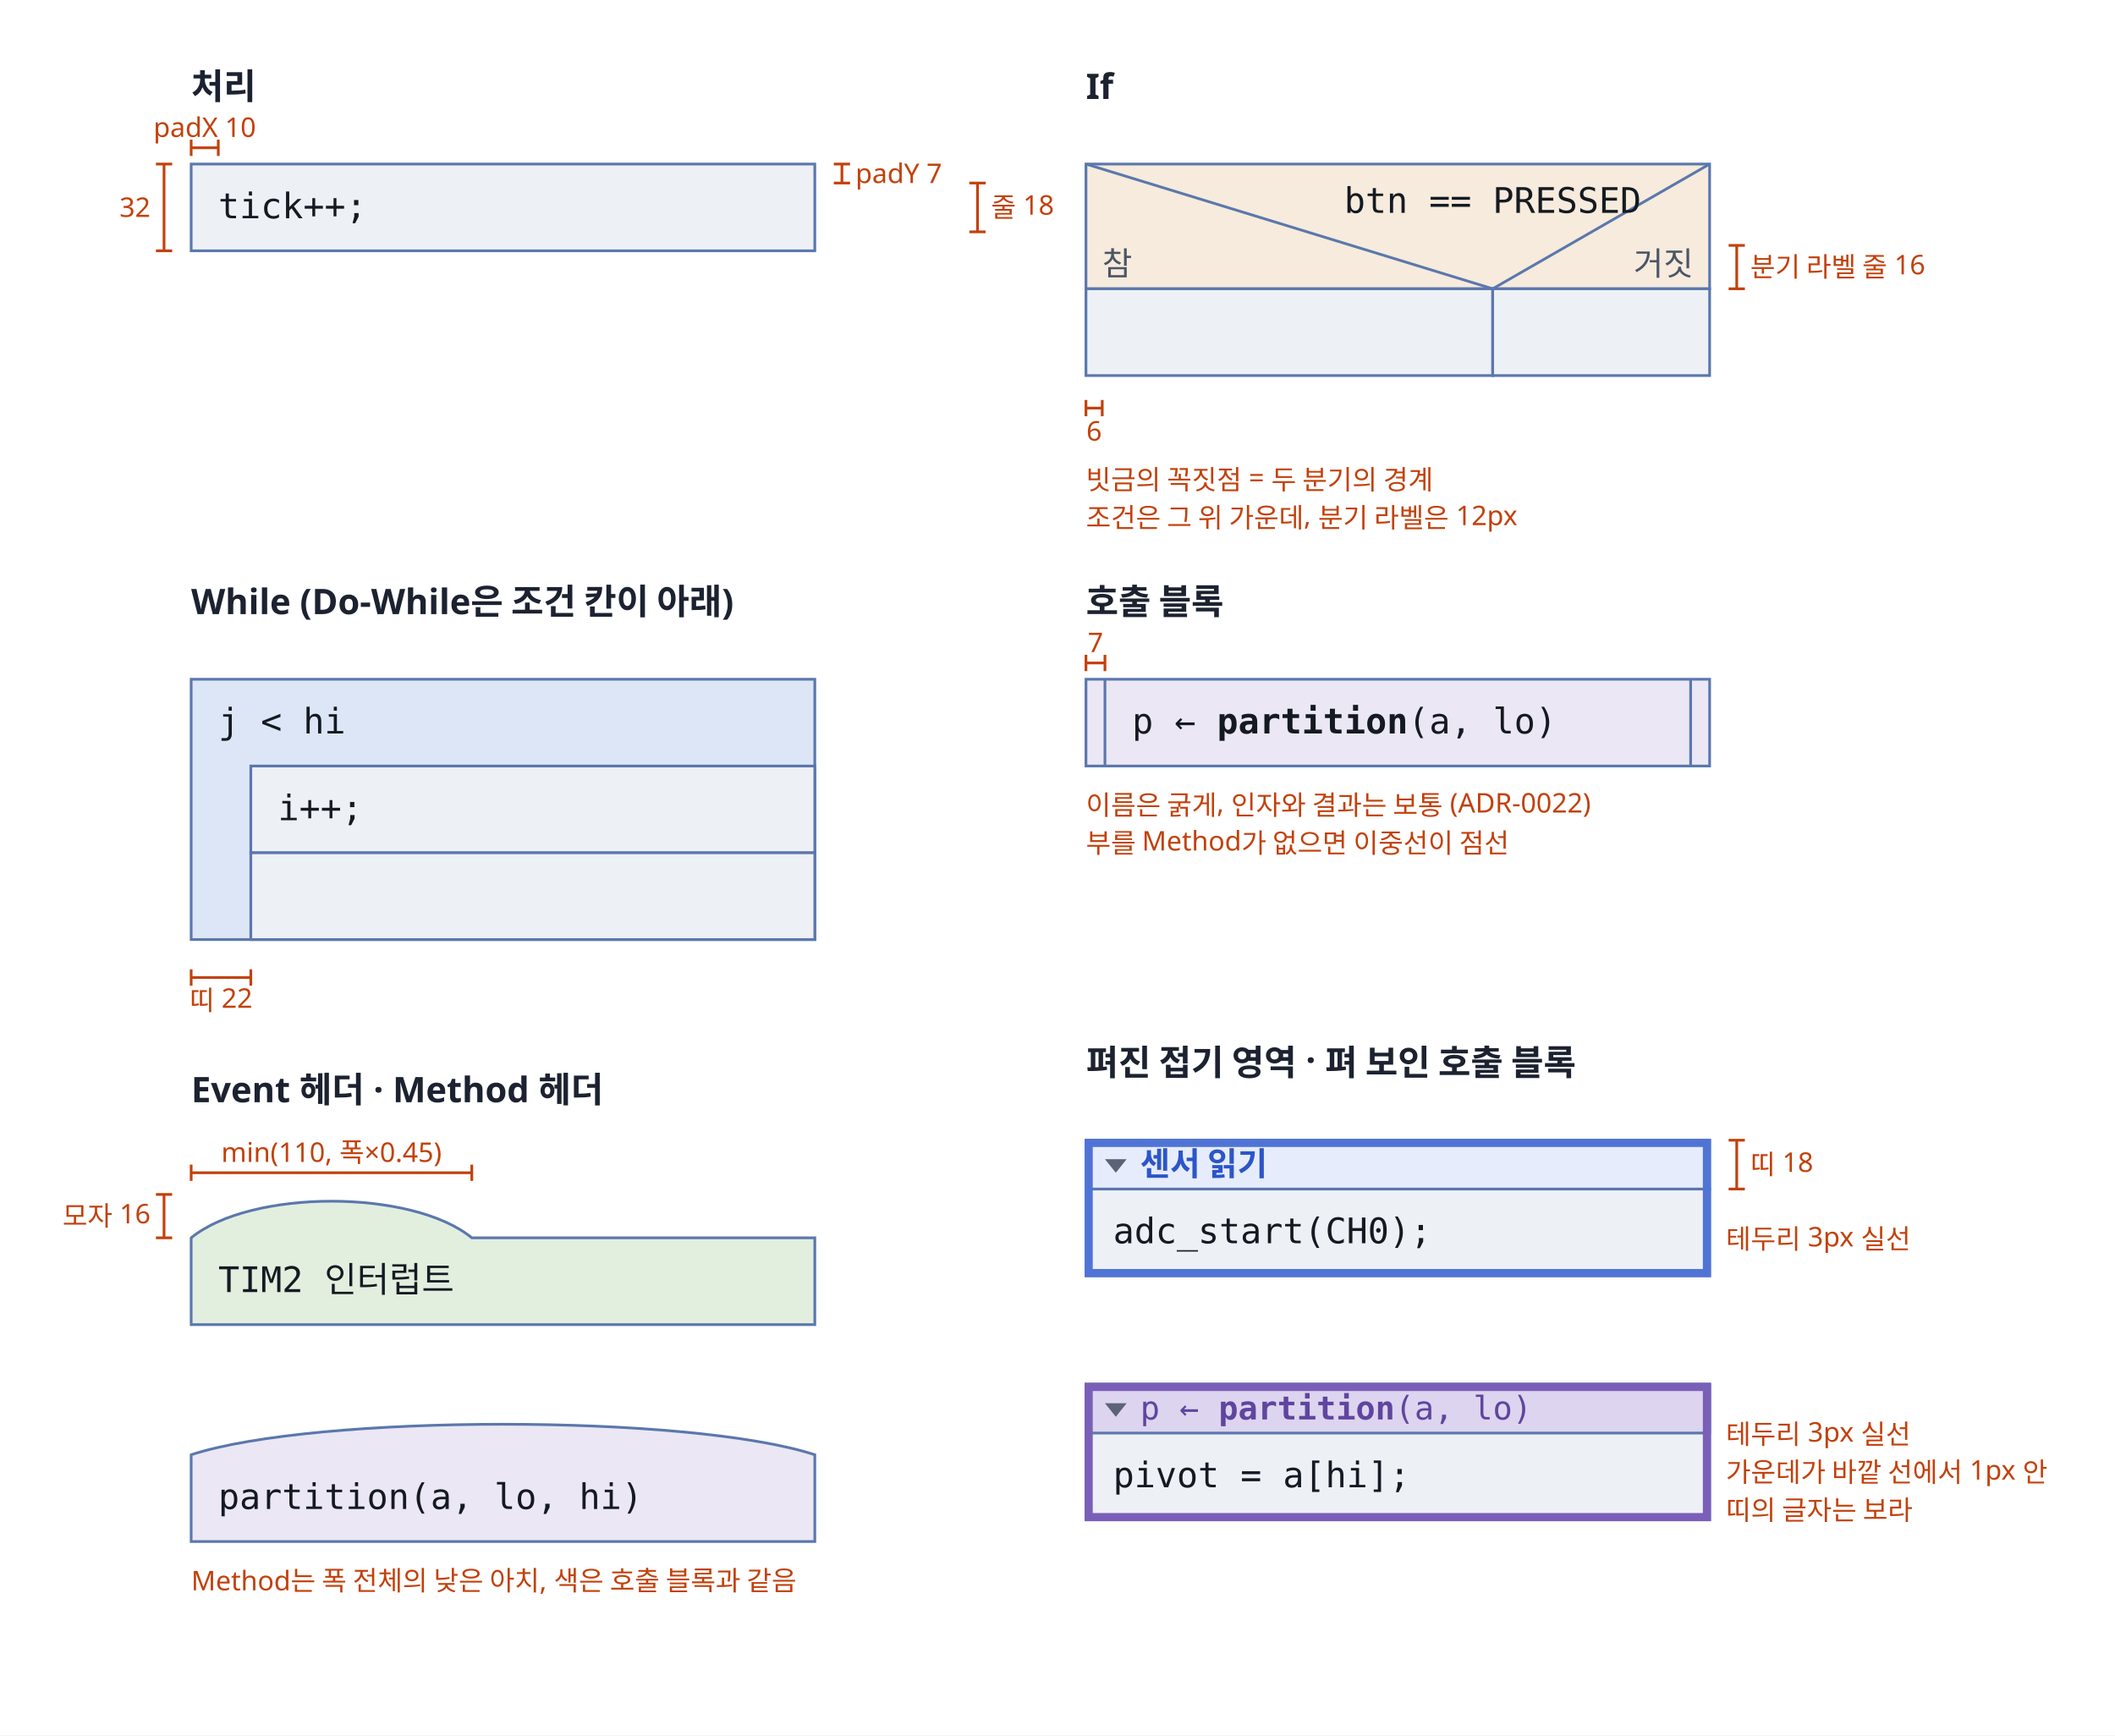
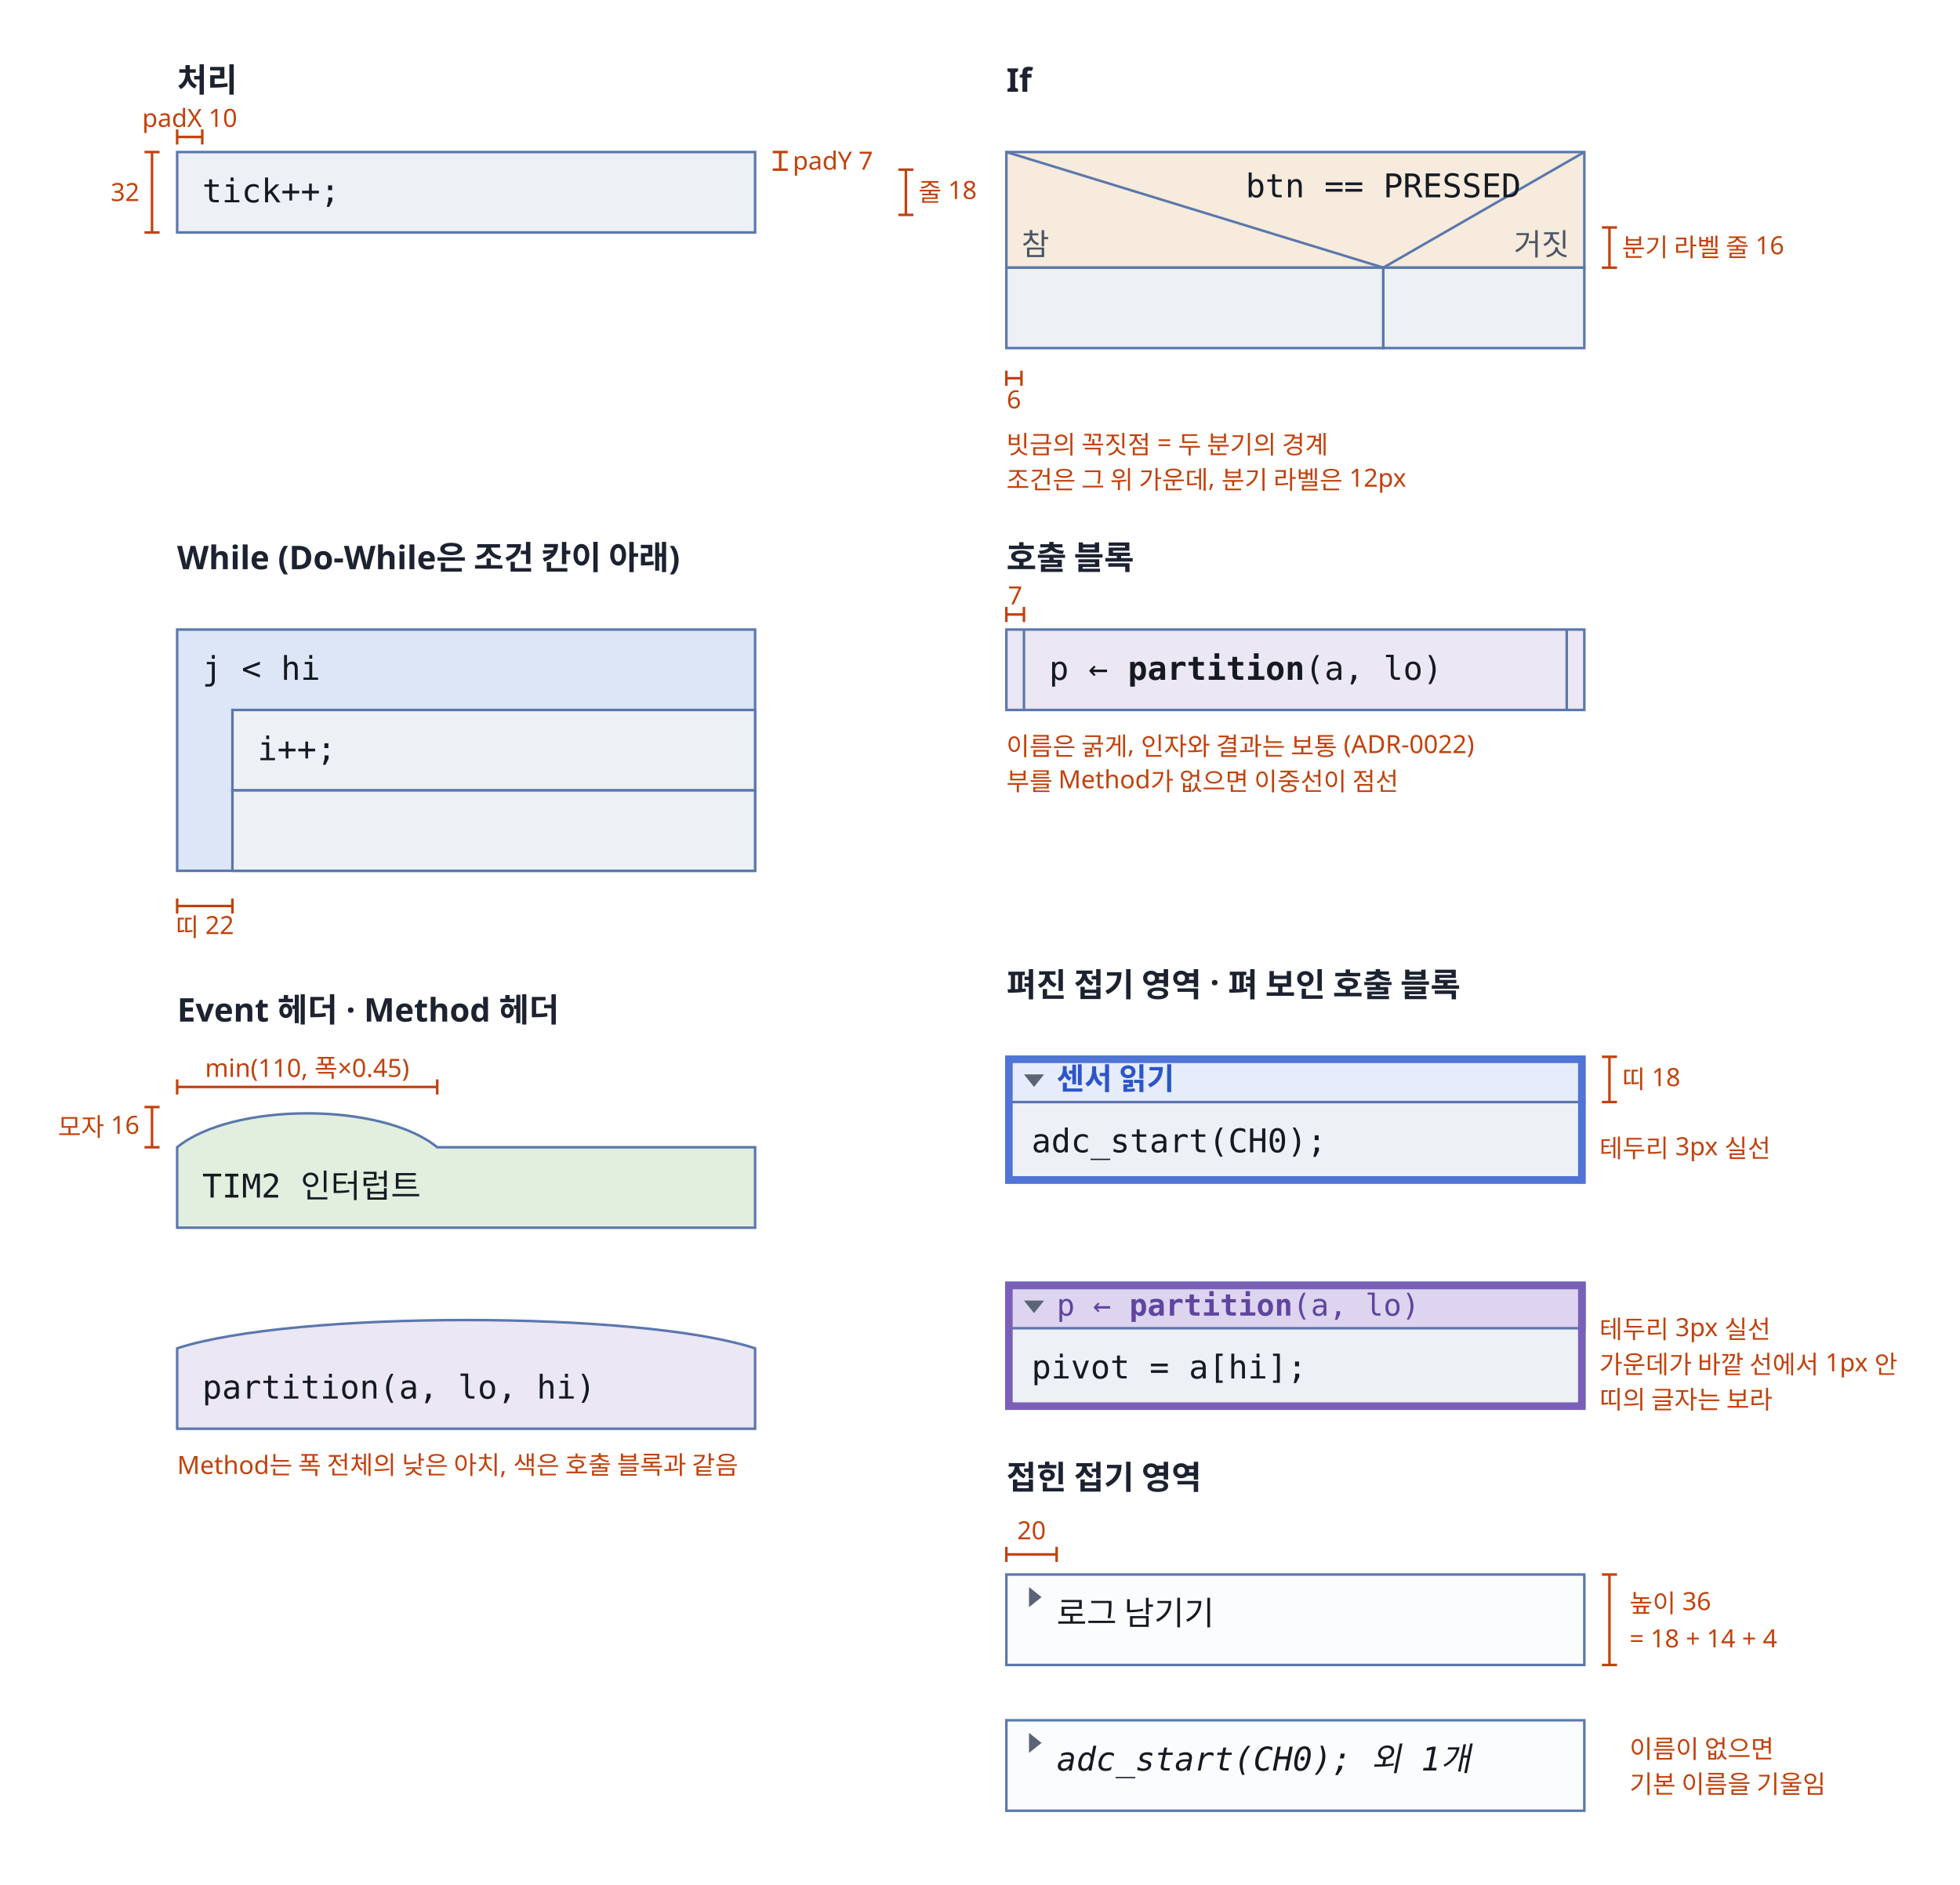
- <svg xmlns="http://www.w3.org/2000/svg" width="780" height="640" viewBox="0 0 780 640">
-   <rect width="780" height="640" fill="#ffffff" />
+ <svg xmlns="http://www.w3.org/2000/svg" width="780" height="750" viewBox="0 0 780 750">
+   <rect width="780" height="750" fill="#ffffff" />
  <g transform="translate(.5 .5)">
    <text x="70" y="36" font-family="IBM Plex Sans KR, Malgun Gothic, sans-serif" font-size="13" fill="#1c2230" font-weight="600">처리</text>
    <rect x="70" y="60" width="230" height="32" fill="#edf0f5" stroke="#5b77ad" stroke-width="1" />
    <text x="80" y="80" font-family="IBM Plex Mono, IBM Plex Sans KR, Consolas, monospace" font-size="13" fill="#151a22">tick++;</text>
    <path d="M70 54 H80 M70 51 V57 M80 51 V57" stroke="#c2410c" stroke-width="1" fill="none" />
    <text x="75.0" y="50" font-family="IBM Plex Sans KR, Malgun Gothic, sans-serif" font-size="10" fill="#c2410c" text-anchor="middle">padX 10</text>
    <path d="M310 60 V67 M307 60 H313 M307 67 H313" stroke="#c2410c" stroke-width="1" fill="none" />
    <text x="315" y="67.0" font-family="IBM Plex Sans KR, Malgun Gothic, sans-serif" font-size="10" fill="#c2410c">padY 7</text>
    <path d="M360 67 V85 M357 67 H363 M357 85 H363" stroke="#c2410c" stroke-width="1" fill="none" />
    <text x="365" y="79.5" font-family="IBM Plex Sans KR, Malgun Gothic, sans-serif" font-size="10" fill="#c2410c">줄 18</text>
    <path d="M60 60 V92 M57 60 H63 M57 92 H63" stroke="#c2410c" stroke-width="1" fill="none" />
    <text x="55" y="79.5" font-family="IBM Plex Sans KR, Malgun Gothic, sans-serif" font-size="10" fill="#c2410c" text-anchor="end">32</text>
    <text x="400" y="36" font-family="IBM Plex Sans KR, Malgun Gothic, sans-serif" font-size="13" fill="#1c2230" font-weight="600">If</text>
    <rect x="400" y="60" width="230" height="46" fill="#f6ebdc" stroke="#5b77ad" stroke-width="1" />
    <path d="M400 60 L550 106 L630 60" fill="none" stroke="#5b77ad" stroke-width="1" />
    <text x="550" y="78" font-family="IBM Plex Mono, IBM Plex Sans KR, Consolas, monospace" font-size="13" fill="#151a22" text-anchor="middle">btn == PRESSED</text>
    <text x="406" y="101" font-family="IBM Plex Sans KR, Malgun Gothic, sans-serif" font-size="12" fill="#4b5567">참</text>
    <text x="624" y="101" font-family="IBM Plex Sans KR, Malgun Gothic, sans-serif" font-size="12" fill="#4b5567" text-anchor="end">거짓</text>
    <rect x="400" y="106" width="150" height="32" fill="#edf0f5" stroke="#5b77ad" stroke-width="1" />
    <rect x="550" y="106" width="80" height="32" fill="#edf0f5" stroke="#5b77ad" stroke-width="1" />
    <path d="M640 90 V106 M637 90 H643 M637 106 H643" stroke="#c2410c" stroke-width="1" fill="none" />
    <text x="645" y="101.5" font-family="IBM Plex Sans KR, Malgun Gothic, sans-serif" font-size="10" fill="#c2410c">분기 라벨 줄 16</text>
    <path d="M400 150 H406 M400 147 V153 M406 147 V153" stroke="#c2410c" stroke-width="1" fill="none" />
    <text x="403.0" y="162" font-family="IBM Plex Sans KR, Malgun Gothic, sans-serif" font-size="10" fill="#c2410c" text-anchor="middle">6</text>
    <text x="400" y="180" font-family="IBM Plex Sans KR, Malgun Gothic, sans-serif" font-size="10" fill="#c2410c">빗금의 꼭짓점 = 두 분기의 경계</text>
    <text x="400" y="194" font-family="IBM Plex Sans KR, Malgun Gothic, sans-serif" font-size="10" fill="#c2410c">조건은 그 위 가운데, 분기 라벨은 12px</text>
    <text x="70" y="226" font-family="IBM Plex Sans KR, Malgun Gothic, sans-serif" font-size="13" fill="#1c2230" font-weight="600">While (Do-While은 조건 칸이 아래)</text>
    <rect x="70" y="250" width="230" height="96" fill="#dce6f6" stroke="#5b77ad" stroke-width="1" />
    <text x="80" y="270" font-family="IBM Plex Mono, IBM Plex Sans KR, Consolas, monospace" font-size="13" fill="#151a22">j &lt; hi</text>
    <rect x="92" y="282" width="208" height="32" fill="#edf0f5" stroke="#5b77ad" stroke-width="1" />
    <rect x="92" y="314" width="208" height="32" fill="#edf0f5" stroke="#5b77ad" stroke-width="1" />
    <text x="102" y="302" font-family="IBM Plex Mono, IBM Plex Sans KR, Consolas, monospace" font-size="13" fill="#151a22">i++;</text>
    <path d="M70 360 H92 M70 357 V363 M92 357 V363" stroke="#c2410c" stroke-width="1" fill="none" />
    <text x="81.0" y="372" font-family="IBM Plex Sans KR, Malgun Gothic, sans-serif" font-size="10" fill="#c2410c" text-anchor="middle">띠 22</text>
    <text x="400" y="226" font-family="IBM Plex Sans KR, Malgun Gothic, sans-serif" font-size="13" fill="#1c2230" font-weight="600">호출 블록</text>
    <rect x="400" y="250" width="230" height="32" fill="#ebe7f4" stroke="#5b77ad" stroke-width="1" />
    <line x1="407" y1="250" x2="407" y2="282" stroke="#5b77ad" stroke-width="1" />
    <line x1="623" y1="250" x2="623" y2="282" stroke="#5b77ad" stroke-width="1" />
    <text x="417" y="270" font-family="IBM Plex Mono, IBM Plex Sans KR, Consolas, monospace" font-size="13" fill="#151a22">p ← <tspan font-weight="700">partition</tspan>(a, lo)</text>
    <path d="M400 244 H407 M400 241 V247 M407 241 V247" stroke="#c2410c" stroke-width="1" fill="none" />
    <text x="403.5" y="240" font-family="IBM Plex Sans KR, Malgun Gothic, sans-serif" font-size="10" fill="#c2410c" text-anchor="middle">7</text>
    <text x="400" y="300" font-family="IBM Plex Sans KR, Malgun Gothic, sans-serif" font-size="10" fill="#c2410c">이름은 굵게, 인자와 결과는 보통 (ADR-0022)</text>
    <text x="400" y="314" font-family="IBM Plex Sans KR, Malgun Gothic, sans-serif" font-size="10" fill="#c2410c">부를 Method가 없으면 이중선이 점선</text>
    <text x="70" y="406" font-family="IBM Plex Sans KR, Malgun Gothic, sans-serif" font-size="13" fill="#1c2230" font-weight="600">Event 헤더 · Method 헤더</text>
    <path d="M70 456 C92 438,151.5 438,173.5 456 L300 456 L300 488 L70 488 Z" fill="#e2efdf" stroke="#5b77ad" stroke-width="1" />
    <text x="80" y="476" font-family="IBM Plex Mono, IBM Plex Sans KR, Consolas, monospace" font-size="13" fill="#151a22">TIM2 인터럽트</text>
    <path d="M60 440 V456 M57 440 H63 M57 456 H63" stroke="#c2410c" stroke-width="1" fill="none" />
    <text x="55" y="451.5" font-family="IBM Plex Sans KR, Malgun Gothic, sans-serif" font-size="10" fill="#c2410c" text-anchor="end">모자 16</text>
    <path d="M70 432 H173.5 M70 429 V435 M173.5 429 V435" stroke="#c2410c" stroke-width="1" fill="none" />
    <text x="121.75" y="428" font-family="IBM Plex Sans KR, Malgun Gothic, sans-serif" font-size="10" fill="#c2410c" text-anchor="middle">min(110, 폭×0.45)</text>
    <path d="M70 536 C116.0 521,254.0 521,300 536 L300 568 L70 568 Z" fill="#ebe7f4" stroke="#5b77ad" stroke-width="1" />
    <text x="80" y="556" font-family="IBM Plex Mono, IBM Plex Sans KR, Consolas, monospace" font-size="13" fill="#151a22">partition(a, lo, hi)</text>
    <text x="70" y="586" font-family="IBM Plex Sans KR, Malgun Gothic, sans-serif" font-size="10" fill="#c2410c">Method는 폭 전체의 낮은 아치, 색은 호출 블록과 같음</text>
    <text x="400" y="396" font-family="IBM Plex Sans KR, Malgun Gothic, sans-serif" font-size="13" fill="#1c2230" font-weight="600">펴진 접기 영역 · 펴 보인 호출 블록</text>
    <rect x="400" y="438" width="230" height="32" fill="#edf0f5" stroke="#5b77ad" stroke-width="1" />
    <text x="410" y="458" font-family="IBM Plex Mono, IBM Plex Sans KR, Consolas, monospace" font-size="13" fill="#151a22">adc_start(CH0);</text>
    <rect x="400" y="420" width="230" height="18" fill="#e6ecfb" stroke="#5b77ad" stroke-width="1" />
    <text x="420" y="433" font-family="IBM Plex Sans KR, Malgun Gothic, sans-serif" font-size="12" fill="#2c55c9" font-weight="600">센서 읽기</text>
    <rect x="401" y="421" width="228" height="48" fill="none" stroke="#4f74d6" stroke-width="3" />
    <polygon points="407,427 415,427 411,432" fill="#5a6476" />
    <path d="M640 420 V438 M637 420 H643 M637 438 H643" stroke="#c2410c" stroke-width="1" fill="none" />
    <text x="645" y="432.5" font-family="IBM Plex Sans KR, Malgun Gothic, sans-serif" font-size="10" fill="#c2410c">띠 18</text>
    <text x="636" y="460" font-family="IBM Plex Sans KR, Malgun Gothic, sans-serif" font-size="10" fill="#c2410c">테두리 3px 실선</text>
    <rect x="400" y="510" width="230" height="50" fill="#edf0f5" stroke="#5b77ad" stroke-width="1" />
    <rect x="400" y="510" width="230" height="18" fill="#ddd4ef" stroke="#5b77ad" stroke-width="1" />
    <text x="420" y="523" font-family="IBM Plex Mono, IBM Plex Sans KR, Consolas, monospace" font-size="12" fill="#5f459f">p ← <tspan font-weight="600">partition</tspan>(a, lo)</text>
    <text x="410" y="548" font-family="IBM Plex Mono, IBM Plex Sans KR, Consolas, monospace" font-size="13" fill="#151a22">pivot = a[hi];</text>
    <rect x="401" y="511" width="228" height="48" fill="none" stroke="#7a5fb8" stroke-width="3" />
    <polygon points="407,517 415,517 411,522" fill="#5a6476" />
    <text x="636" y="532" font-family="IBM Plex Sans KR, Malgun Gothic, sans-serif" font-size="10" fill="#c2410c">테두리 3px 실선</text>
    <text x="636" y="546" font-family="IBM Plex Sans KR, Malgun Gothic, sans-serif" font-size="10" fill="#c2410c">가운데가 바깥 선에서 1px 안</text>
    <text x="636" y="560" font-family="IBM Plex Sans KR, Malgun Gothic, sans-serif" font-size="10" fill="#c2410c">띠의 글자는 보라</text>
+     <text x="400" y="592" font-family="IBM Plex Sans KR, Malgun Gothic, sans-serif" font-size="13" fill="#1c2230" font-weight="600">접힌 접기 영역</text>
+     <path d="M400 618 H420 M400 615 V621 M420 615 V621" stroke="#c2410c" stroke-width="1" fill="none" />
+     <text x="410" y="612" font-family="IBM Plex Sans KR, Malgun Gothic, sans-serif" font-size="10" fill="#c2410c" text-anchor="middle">20</text>
+     <rect x="400" y="626" width="230" height="36" fill="#fbfcfe" stroke="#5b77ad" stroke-width="1" />
+     <text x="420" y="646" font-family="IBM Plex Mono, IBM Plex Sans KR, Consolas, monospace" font-size="13" fill="#151a22">로그 남기기</text>
+     <polygon points="409,631 409,639 414,635" fill="#5a6476" />
+     <path d="M640 626 V662 M637 626 H643 M637 662 H643" stroke="#c2410c" stroke-width="1" fill="none" />
+     <text x="648" y="641" font-family="IBM Plex Sans KR, Malgun Gothic, sans-serif" font-size="10" fill="#c2410c">높이 36</text>
+     <text x="648" y="655" font-family="IBM Plex Sans KR, Malgun Gothic, sans-serif" font-size="10" fill="#c2410c">= 18 + 14 + 4</text>
+     <rect x="400" y="684" width="230" height="36" fill="#fbfcfe" stroke="#5b77ad" stroke-width="1" />
+     <text x="420" y="704" font-family="IBM Plex Mono, IBM Plex Sans KR, Consolas, monospace" font-size="13" fill="#151a22" font-style="italic">adc_start(CH0); 외 1개</text>
+     <polygon points="409,689 409,697 414,693" fill="#5a6476" />
+     <text x="648" y="699" font-family="IBM Plex Sans KR, Malgun Gothic, sans-serif" font-size="10" fill="#c2410c">이름이 없으면</text>
+     <text x="648" y="713" font-family="IBM Plex Sans KR, Malgun Gothic, sans-serif" font-size="10" fill="#c2410c">기본 이름을 기울임</text>
  </g>
</svg>
